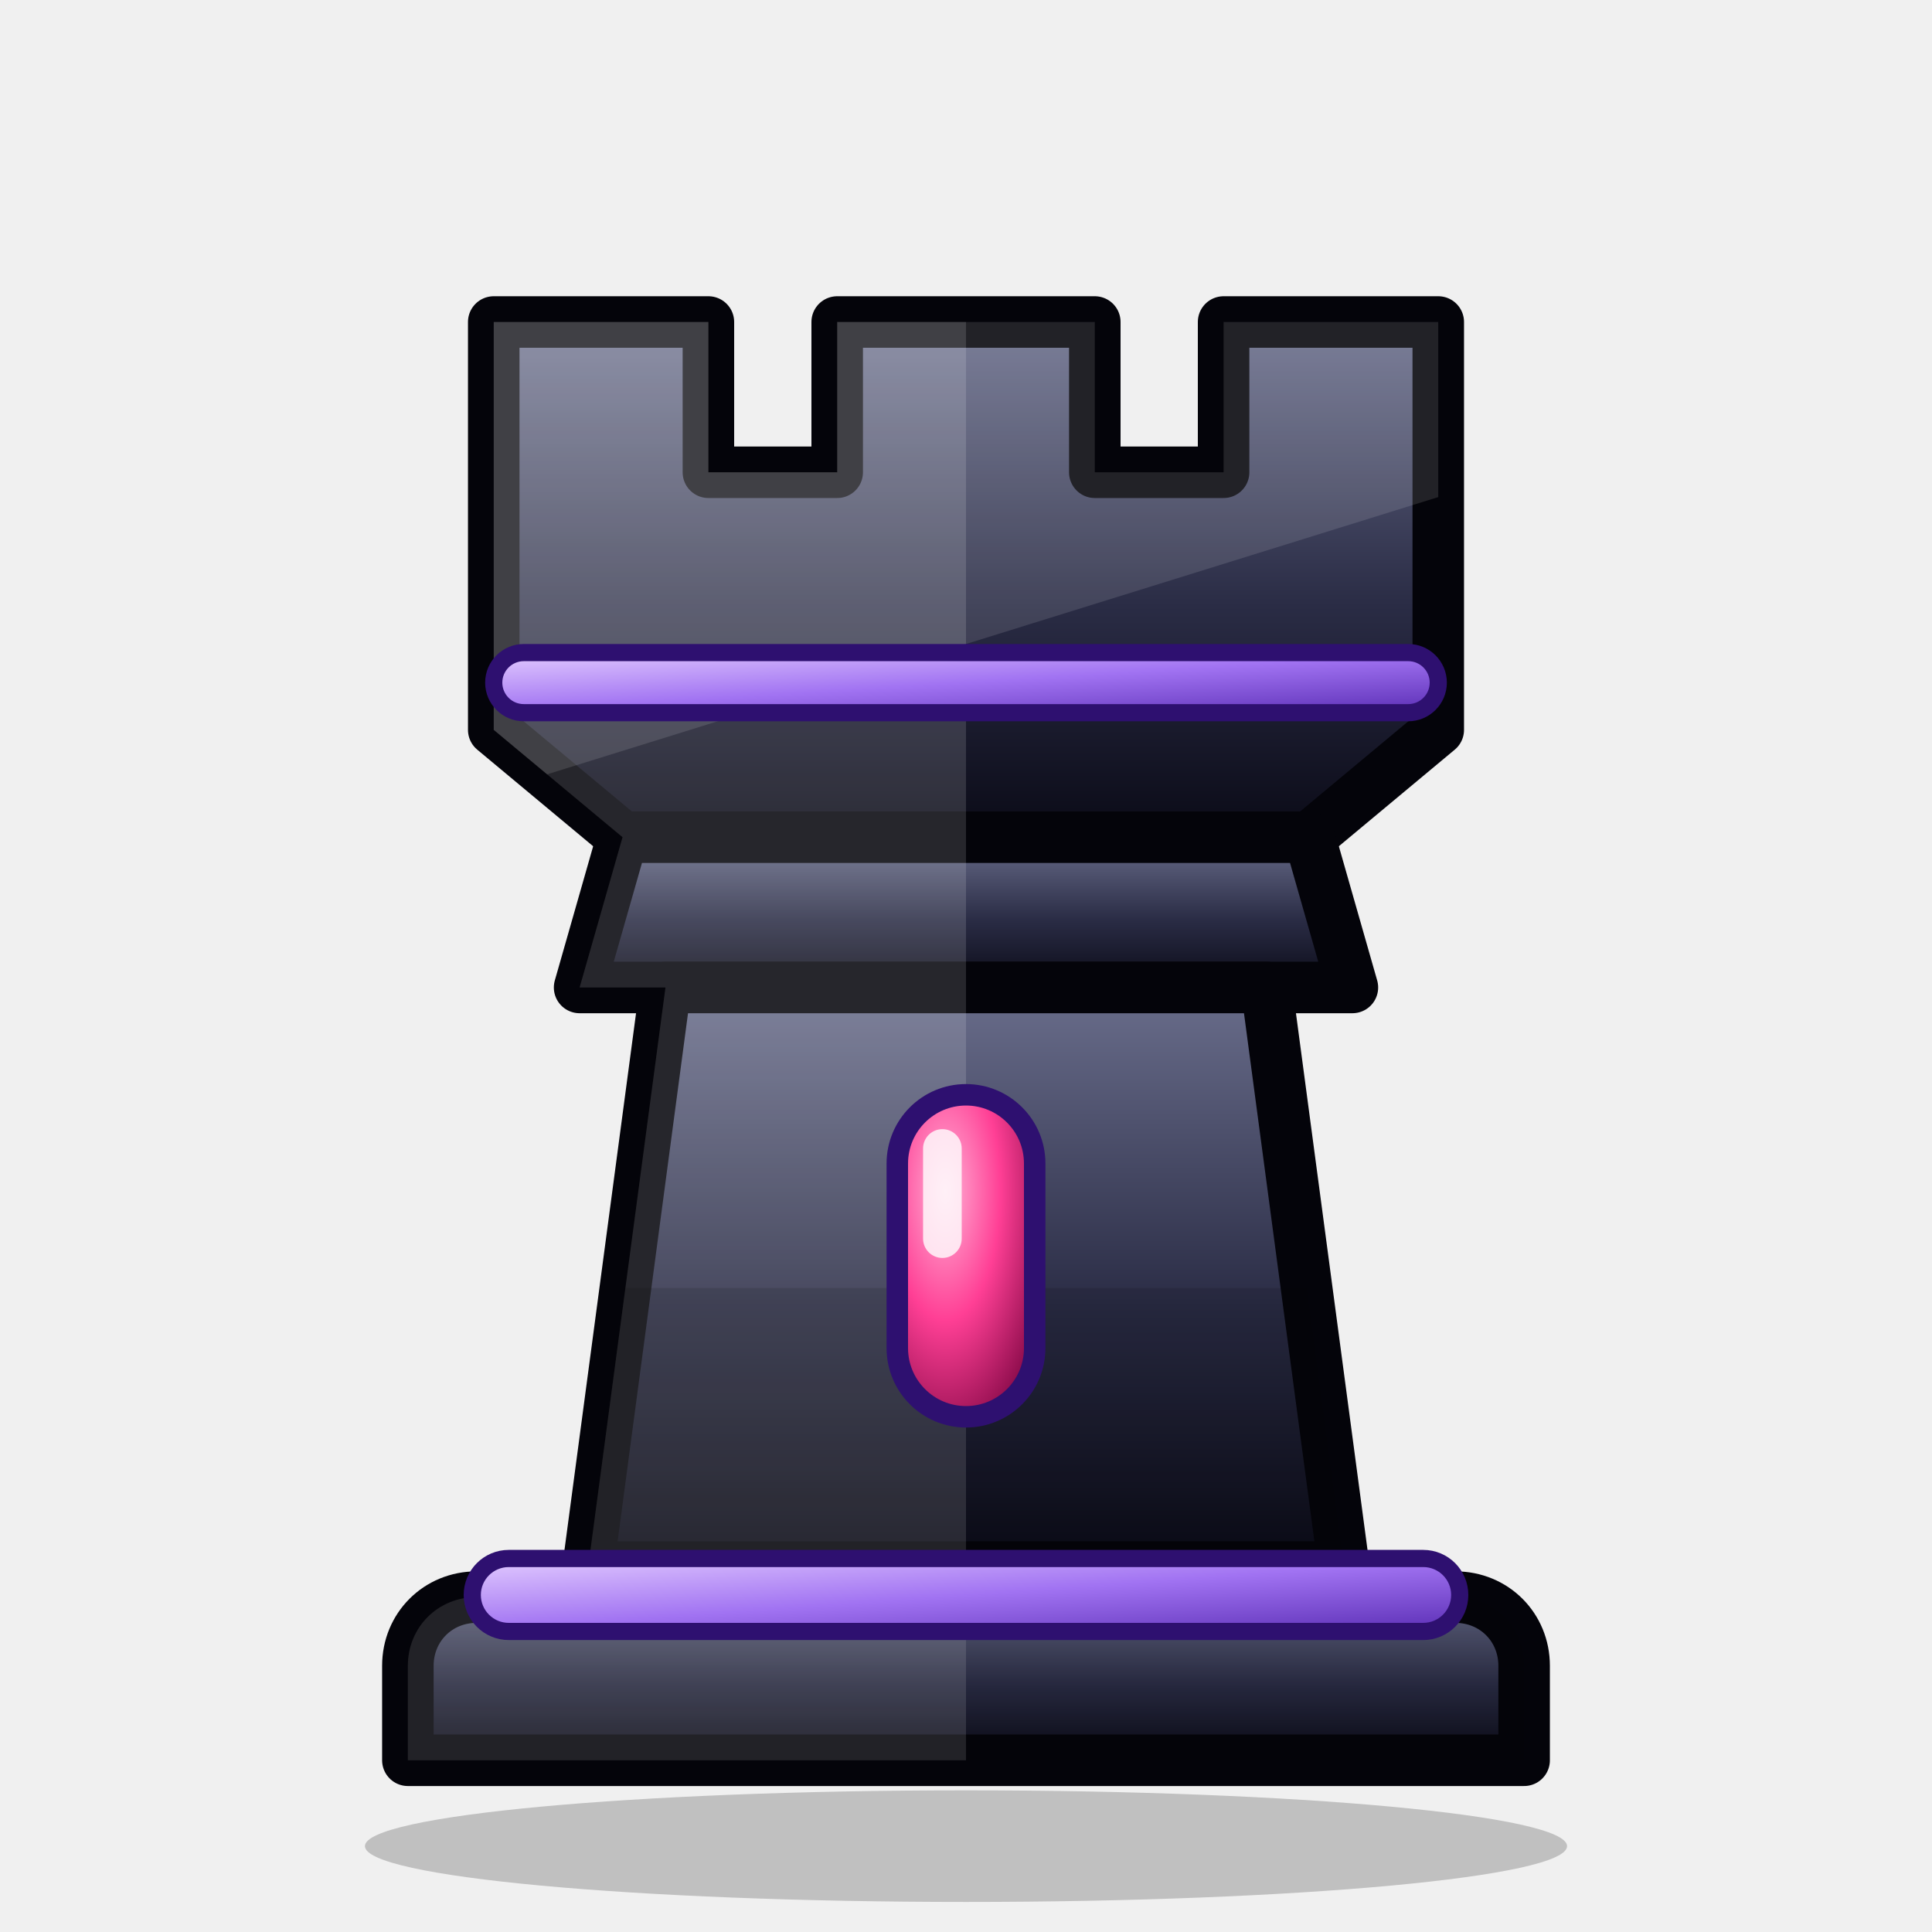
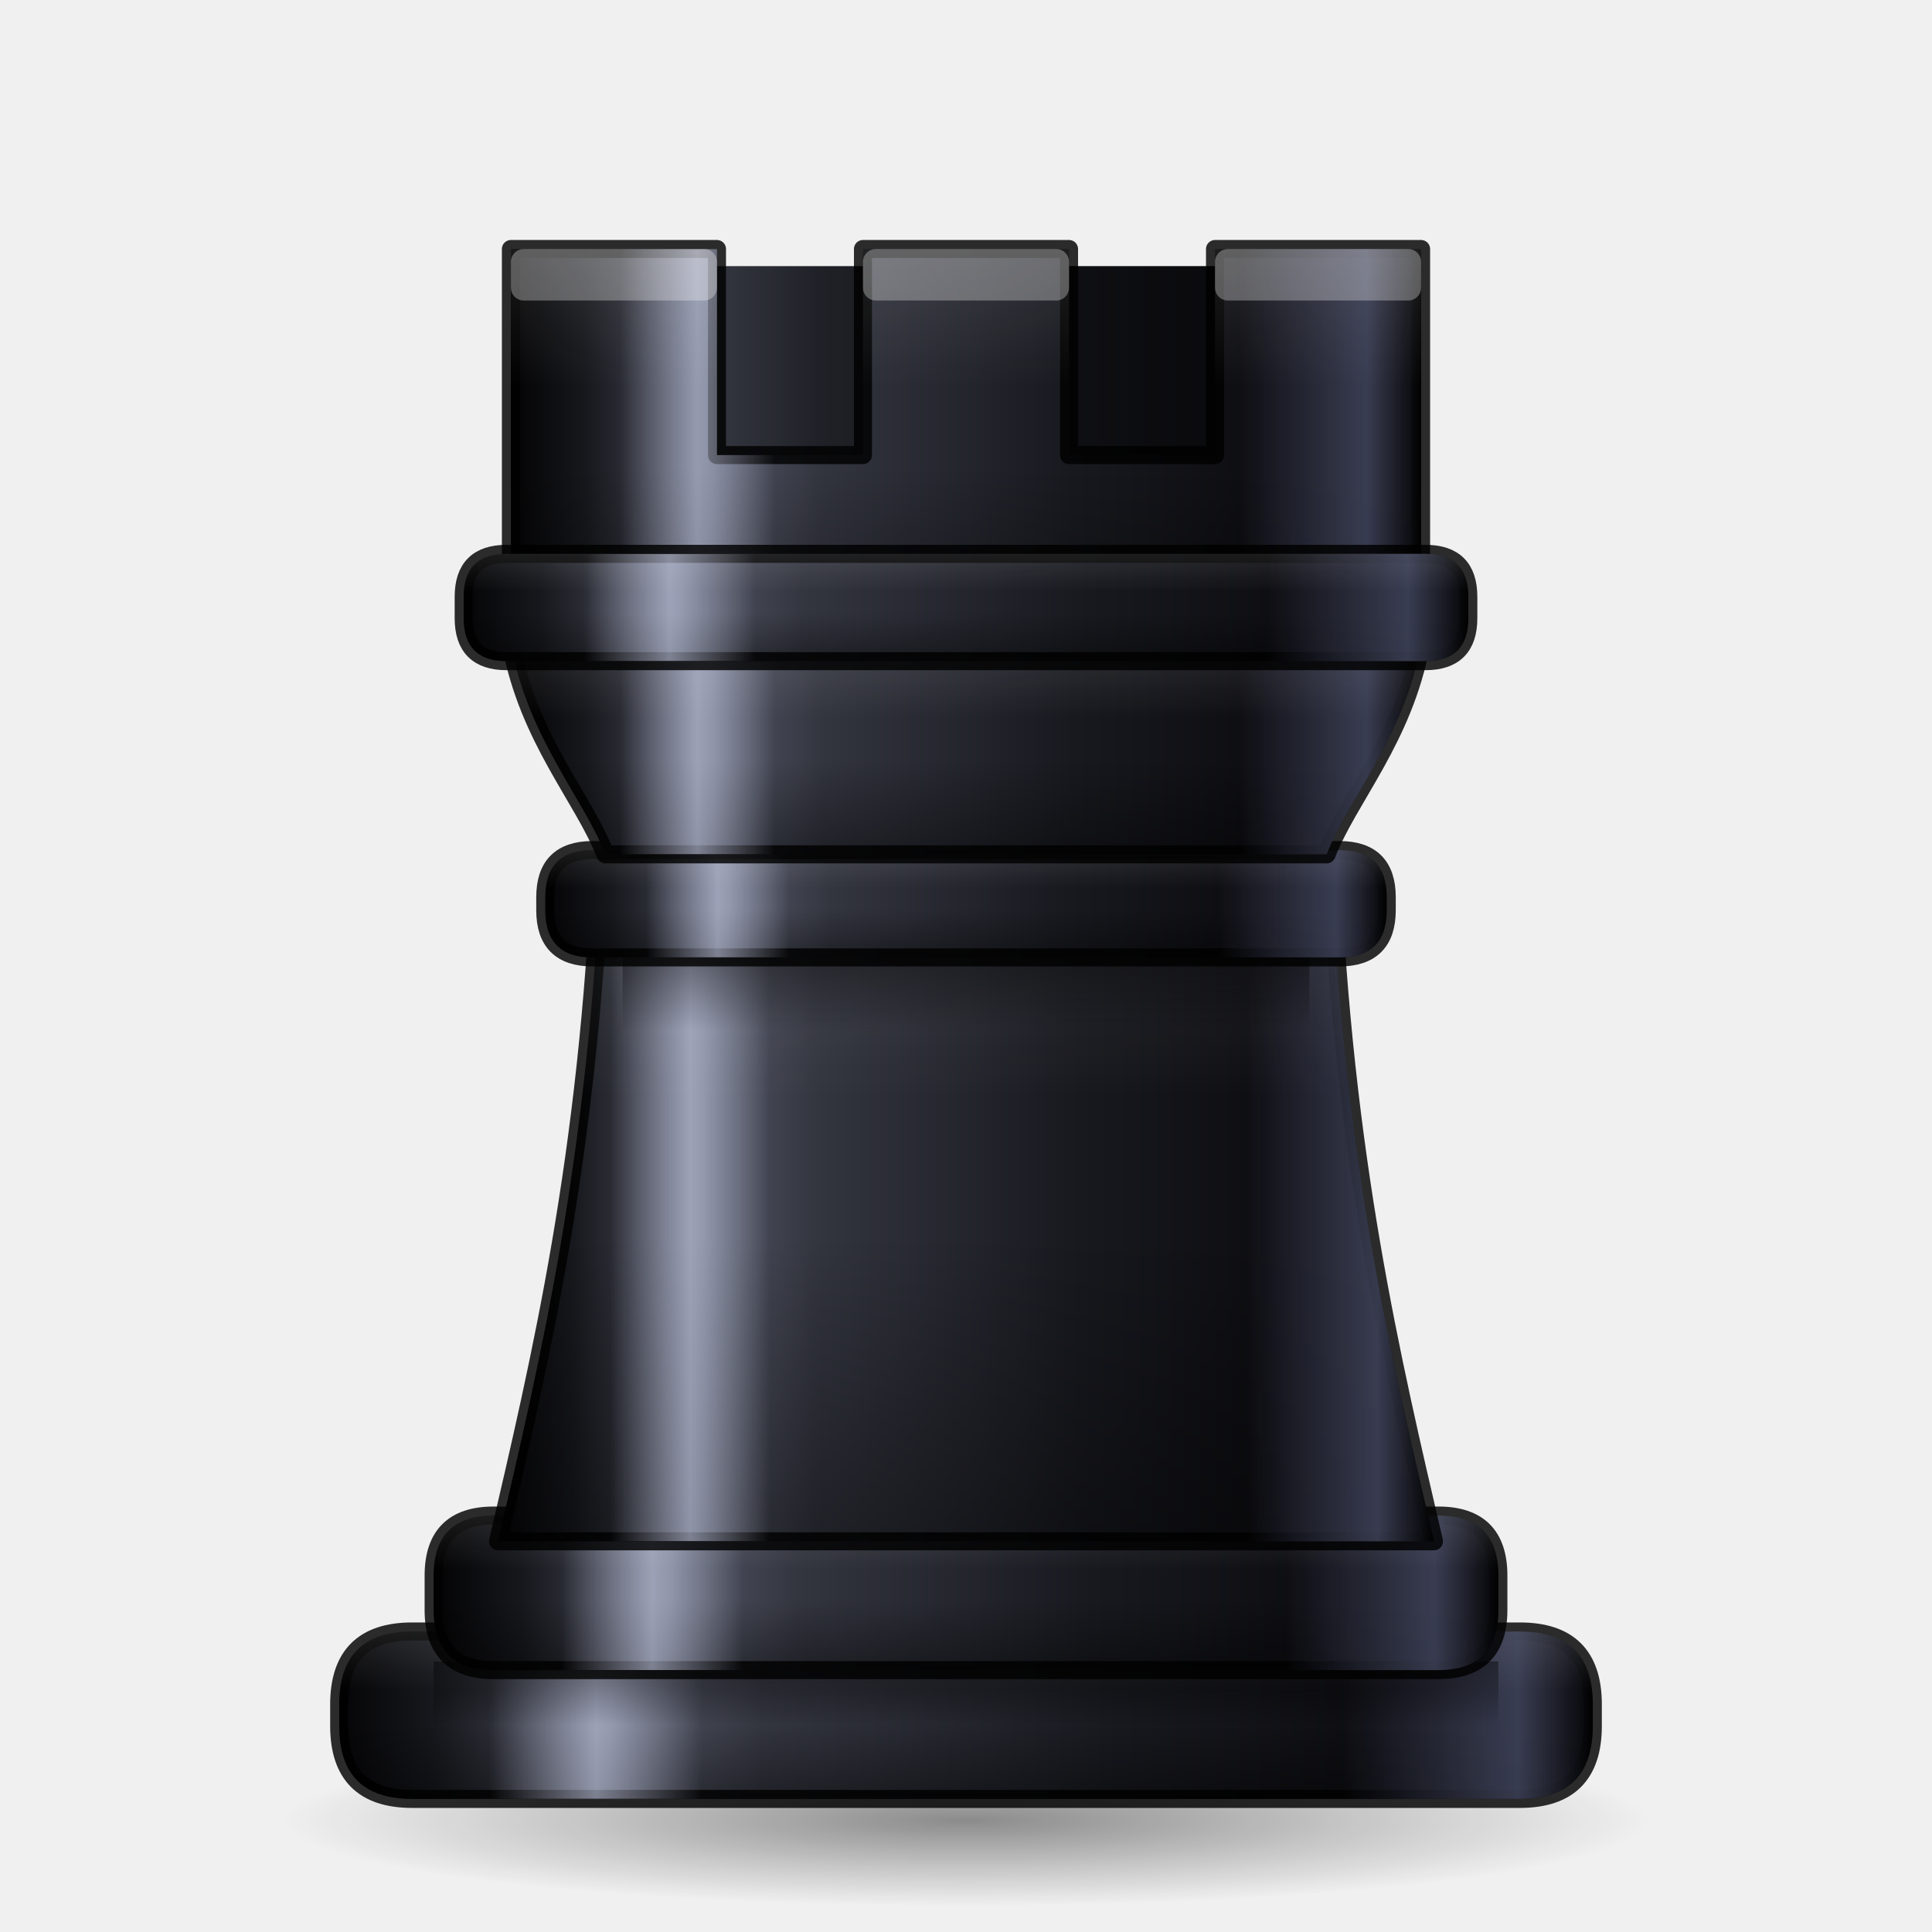
- <svg xmlns="http://www.w3.org/2000/svg" viewBox="0 0 45 45">
+ <svg xmlns="http://www.w3.org/2000/svg" xmlns:xlink="http://www.w3.org/1999/xlink" viewBox="0 0 45 45">
  <defs>
-     <linearGradient id="bB" x1="0" y1="0" x2="0" y2="1">
-       <stop offset="0" stop-color="#6A6E8C" />
-       <stop offset=".55" stop-color="#2A2C45" />
-       <stop offset="1" stop-color="#0A0A16" />
+     <linearGradient id="broCYL" x1="0" y1="0" x2="1" y2="0">
+       <stop offset="0" stop-color="#040405" />
+       <stop offset="0.08" stop-color="#17181D" />
+       <stop offset="0.22" stop-color="#555968" />
+       <stop offset="0.34" stop-color="#33353F" />
+       <stop offset="0.62" stop-color="#18191F" />
+       <stop offset="0.86" stop-color="#0B0B0F" />
+       <stop offset="1" stop-color="#030304" />
    </linearGradient>
-     <linearGradient id="bA" x1="0" y1="0" x2="1" y2="1">
-       <stop offset="0" stop-color="#E3CCFF" />
-       <stop offset=".5" stop-color="#A173F2" />
-       <stop offset="1" stop-color="#5B2EB5" />
+     <radialGradient id="broSPH" cx=".34" cy=".3" r=".82">
+       <stop offset="0" stop-color="#7D8196" />
+       <stop offset="0.3" stop-color="#34363F" />
+       <stop offset="0.7" stop-color="#131419" />
+       <stop offset="1" stop-color="#040405" />
+     </radialGradient>
+     <linearGradient id="broDIAG" x1="0" y1="0" x2="1" y2="1">
+       <stop offset="0" stop-color="#6D7185" />
+       <stop offset="0.3" stop-color="#383A45" />
+       <stop offset="0.65" stop-color="#17181E" />
+       <stop offset="1" stop-color="#050507" />
    </linearGradient>
-     <radialGradient id="bG" cx=".35" cy=".3" r=".8">
-       <stop offset="0" stop-color="#FFB3D6" />
-       <stop offset=".5" stop-color="#FF3F95" />
-       <stop offset="1" stop-color="#8A0B4A" />
+     <linearGradient id="broMANE" x1="0" y1="0" x2="1" y2="1">
+       <stop offset="0" stop-color="#454858" />
+       <stop offset="1" stop-color="#08080C" />
+     </linearGradient>
+     <linearGradient id="broVOV" x1="0" y1="0" x2="0" y2="1">
+       <stop offset="0" stop-color="#fff" stop-opacity="0.1" />
+       <stop offset=".35" stop-color="#fff" stop-opacity="0" />
+       <stop offset=".55" stop-color="#000" stop-opacity="0" />
+       <stop offset="1" stop-color="#000" stop-opacity="0.38" />
+     </linearGradient>
+     <linearGradient id="broSPEC" x1="0" y1="0" x2="1" y2="0">
+       <stop offset="0" stop-color="#DDE3FF" stop-opacity="0" />
+       <stop offset=".5" stop-color="#DDE3FF" stop-opacity="1" />
+       <stop offset="1" stop-color="#DDE3FF" stop-opacity="0" />
+     </linearGradient>
+     <linearGradient id="broRIM" x1="0" y1="0" x2="1" y2="0">
+       <stop offset="0" stop-color="#8D96C8" stop-opacity="0" />
+       <stop offset=".7" stop-color="#8D96C8" stop-opacity=".38" />
+       <stop offset="1" stop-color="#8D96C8" stop-opacity="0" />
+     </linearGradient>
+     <linearGradient id="broCRENEL" x1="0" y1="0" x2="1" y2="0">
+       <stop offset="0" stop-color="#040405" />
+       <stop offset="0.08" stop-color="#17181D" />
+       <stop offset="0.22" stop-color="#555968" />
+       <stop offset="0.34" stop-color="#33353F" />
+       <stop offset="0.62" stop-color="#18191F" />
+       <stop offset="0.86" stop-color="#0B0B0F" />
+       <stop offset="1" stop-color="#030304" />
+     </linearGradient>
+     <linearGradient id="broAO" x1="0" y1="0" x2="0" y2="1">
+       <stop offset="0" stop-color="#000" stop-opacity=".42" />
+       <stop offset="1" stop-color="#000" stop-opacity="0" />
+     </linearGradient>
+     <linearGradient id="broRSH" x1="0" y1="0" x2="1" y2="0">
+       <stop offset="0" stop-color="#000" stop-opacity="0" />
+       <stop offset="1" stop-color="#000" stop-opacity=".34" />
+     </linearGradient>
+     <radialGradient id="broSHD">
+       <stop offset="0" stop-color="#000" stop-opacity=".42" />
+       <stop offset=".6" stop-color="#000" stop-opacity=".16" />
+       <stop offset="1" stop-color="#000" stop-opacity="0" />
    </radialGradient>
-     <clipPath id="bC">
-       <path d="M11.5 7.5h5v3.5h3V7.5h6v3.5h3V7.5h5v9.5l-3 2.5H14.5l-3-2.5z" />
-       <path d="M14.5 19.5h16l1 3.5H13.5z" />
-       <path d="M15.5 23h14l1.8 13.5H13.7z" />
-       <path d="M9.5 41h26v-2.2c0-.9-.7-1.6-1.6-1.6H11.1c-.9 0-1.6.7-1.6 1.6z" />
+     <radialGradient id="broHL">
+       <stop offset="0" stop-color="#DDE3FF" stop-opacity=".85" />
+       <stop offset="1" stop-color="#DDE3FF" stop-opacity="0" />
+     </radialGradient>
+     <path id="brop1" d="M9.6 38H35.4Q37.1 38 37.1 39.7V40.2Q37.1 41.9 35.4 41.9H9.6Q7.9 41.9 7.9 40.2V39.7Q7.9 38 9.6 38Z" />
+     <clipPath id="kbrop1">
+       <use xlink:href="#brop1" />
+     </clipPath>
+     <path id="brop2" d="M11.5 35.3H33.5Q34.9 35.3 34.9 36.7V37.5Q34.9 38.9 33.5 38.9H11.5Q10.1 38.9 10.1 37.5V36.7Q10.1 35.3 11.5 35.3Z" />
+     <clipPath id="kbrop2">
+       <use xlink:href="#brop2" />
+     </clipPath>
+     <path id="brop3" d="M22.5 20L31 20C31.3 27 32.4 31.6 33.4 35.9L22.5 35.9L11.6 35.9C12.6 31.6 13.7 27 14 20L22.5 20Z" />
+     <clipPath id="kbrop3">
+       <use xlink:href="#brop3" />
+     </clipPath>
+     <path id="brop4" d="M13.8 19.8H31.2Q32.3 19.8 32.3 20.9V21.2Q32.3 22.3 31.2 22.3H13.8Q12.7 22.3 12.7 21.2V20.9Q12.7 19.8 13.8 19.8Z" />
+     <clipPath id="kbrop4">
+       <use xlink:href="#brop4" />
+     </clipPath>
+     <path id="brop5" d="M22.5 15L33.1 15C32.7 17.2 31.4 18.6 30.9 19.9L22.5 19.9L14.1 19.9C13.6 18.6 12.3 17.2 11.9 15L22.5 15Z" />
+     <clipPath id="kbrop5">
+       <use xlink:href="#brop5" />
+     </clipPath>
+     <path id="brop6" d="M11.9 14.2V5.8H16.7V10.6H20.1V5.8H24.9V10.6H28.3V5.8H33.1V14.2Q22.5 15.8 11.9 14.2Z" />
+     <clipPath id="kbrop6">
+       <use xlink:href="#brop6" />
+     </clipPath>
+     <path id="brop7" d="M11.8 12.9H33.2Q34.2 12.9 34.2 13.9V14.4Q34.2 15.4 33.2 15.4H11.8Q10.8 15.4 10.8 14.4V13.9Q10.8 12.9 11.8 12.9Z" />
+     <clipPath id="kbrop7">
+       <use xlink:href="#brop7" />
    </clipPath>
  </defs>
-   <ellipse cx="22.5" cy="43" rx="14" ry="1.3" fill="#000" opacity=".2" />
-   <g fill="url(#bB)" stroke="#04040A" stroke-width="1.2" stroke-linejoin="round" stroke-linecap="round">
-     <path d="M11.5 7.5h5v3.5h3V7.5h6v3.5h3V7.5h5v9.5l-3 2.5H14.5l-3-2.5z" />
-     <path d="M14.5 19.5h16l1 3.5H13.5z" />
-     <path d="M15.5 23h14l1.8 13.5H13.7z" />
-     <path d="M9.5 41h26v-2.2c0-.9-.7-1.6-1.6-1.6H11.1c-.9 0-1.6.7-1.6 1.6z" />
+   <ellipse cx="22.5" cy="42.4" rx="16" ry="2" fill="url(#broSHD)" />
+   <use xlink:href="#brop1" fill="url(#broCYL)" stroke="#000000" stroke-width="0.42" stroke-opacity=".82" stroke-linejoin="round" />
+   <use xlink:href="#brop1" fill="url(#broVOV)" />
+   <g clip-path="url(#kbrop1)">
+     <rect x="11.4" y="38" width="4.96" height="3.9" fill="url(#broSPEC)" opacity="0.55" />
+     <rect x="31.26" y="38" width="5.84" height="3.9" fill="url(#broRIM)" />
  </g>
-   <g clip-path="url(#bC)">
-     <rect x="0" y="0" width="22.5" height="45" fill="#fff" opacity="0.14" />
-     <rect x="0" y="30" width="45" height="15" fill="#000" opacity=".12" />
-     <path d="M0 0L45 0 45 8 0 22z" fill="#fff" opacity=".12" />
+   <rect x="10.1" y="38.7" width="24.8" height="1.5" fill="url(#broAO)" opacity="1" />
+   <use xlink:href="#brop2" fill="url(#broCYL)" stroke="#000000" stroke-width="0.42" stroke-opacity=".82" stroke-linejoin="round" />
+   <use xlink:href="#brop2" fill="url(#broVOV)" />
+   <g clip-path="url(#kbrop2)">
+     <rect x="13.08" y="35.3" width="4.22" height="3.6" fill="url(#broSPEC)" opacity="0.55" />
+     <rect x="29.94" y="35.3" width="4.96" height="3.6" fill="url(#broRIM)" />
  </g>
-   <rect x="11" y="36.3" width="23" height="1.7" rx=".85" fill="url(#bA)" stroke="#2E1070" stroke-width=".4" />
-   <rect x="11.5" y="15.2" width="22" height="1.4" rx=".7" fill="url(#bA)" stroke="#2E1070" stroke-width=".4" />
-   <rect x="20.9" y="25.5" width="3.2" height="7.5" rx="1.6" fill="url(#bG)" stroke="#2E1070" stroke-width=".5" />
-   <rect x="21.5" y="26.3" width=".9" height="3" rx=".45" fill="#fff" opacity=".8" />
+   <use xlink:href="#brop3" fill="url(#broCYL)" stroke="#000000" stroke-width="0.42" stroke-opacity=".82" stroke-linejoin="round" />
+   <use xlink:href="#brop3" fill="url(#broVOV)" />
+   <g clip-path="url(#kbrop3)">
+     <rect x="14.22" y="20" width="3.71" height="15.9" fill="url(#broSPEC)" opacity="0.55" />
+     <rect x="29.04" y="20" width="4.36" height="15.9" fill="url(#broRIM)" />
+   </g>
+   <rect x="14.5" y="22.2" width="16" height="1.8" fill="url(#broAO)" opacity="1" />
+   <use xlink:href="#brop4" fill="url(#broCYL)" stroke="#000000" stroke-width="0.42" stroke-opacity=".82" stroke-linejoin="round" />
+   <use xlink:href="#brop4" fill="url(#broVOV)" />
+   <g clip-path="url(#kbrop4)">
+     <rect x="15.05" y="19.8" width="3.33" height="2.5" fill="url(#broSPEC)" opacity="0.55" />
+     <rect x="28.38" y="19.8" width="3.92" height="2.5" fill="url(#broRIM)" />
+   </g>
+   <use xlink:href="#brop5" fill="url(#broCYL)" stroke="#000000" stroke-width="0.42" stroke-opacity=".82" stroke-linejoin="round" />
+   <use xlink:href="#brop5" fill="url(#broVOV)" />
+   <g clip-path="url(#kbrop5)">
+     <rect x="14.44" y="15" width="3.6" height="4.9" fill="url(#broSPEC)" opacity="0.55" />
+     <rect x="28.86" y="15" width="4.24" height="4.9" fill="url(#broRIM)" />
+   </g>
+   <rect x="11.9" y="6.2" width="21.2" height="5.2" fill="url(#broCRENEL)" />
+   <rect x="11.9" y="6.2" width="21.2" height="5.2" fill="#000" opacity=".38" />
+   <use xlink:href="#brop6" fill="url(#broCYL)" stroke="#000000" stroke-width="0.42" stroke-opacity=".82" stroke-linejoin="round" />
+   <use xlink:href="#brop6" fill="url(#broVOV)" />
+   <g clip-path="url(#kbrop6)">
+     <rect x="14.44" y="5.8" width="3.6" height="9.6" fill="url(#broSPEC)" opacity="0.5" />
+     <rect x="28.86" y="5.8" width="4.24" height="9.6" fill="url(#broRIM)" />
+   </g>
+   <rect x="11.9" y="5.8" width="4.8" height="1.2" rx=".3" fill="#fff" opacity="0.3" />
+   <rect x="20.1" y="5.8" width="4.8" height="1.2" rx=".3" fill="#fff" opacity="0.3" />
+   <rect x="28.3" y="5.8" width="4.8" height="1.2" rx=".3" fill="#fff" opacity="0.3" />
+   <use xlink:href="#brop7" fill="url(#broCYL)" stroke="#000000" stroke-width="0.42" stroke-opacity=".82" stroke-linejoin="round" />
+   <use xlink:href="#brop7" fill="url(#broVOV)" />
+   <g clip-path="url(#kbrop7)">
+     <rect x="13.61" y="12.9" width="3.98" height="2.5" fill="url(#broSPEC)" opacity="0.55" />
+     <rect x="29.52" y="12.9" width="4.68" height="2.5" fill="url(#broRIM)" />
+   </g>
</svg>
